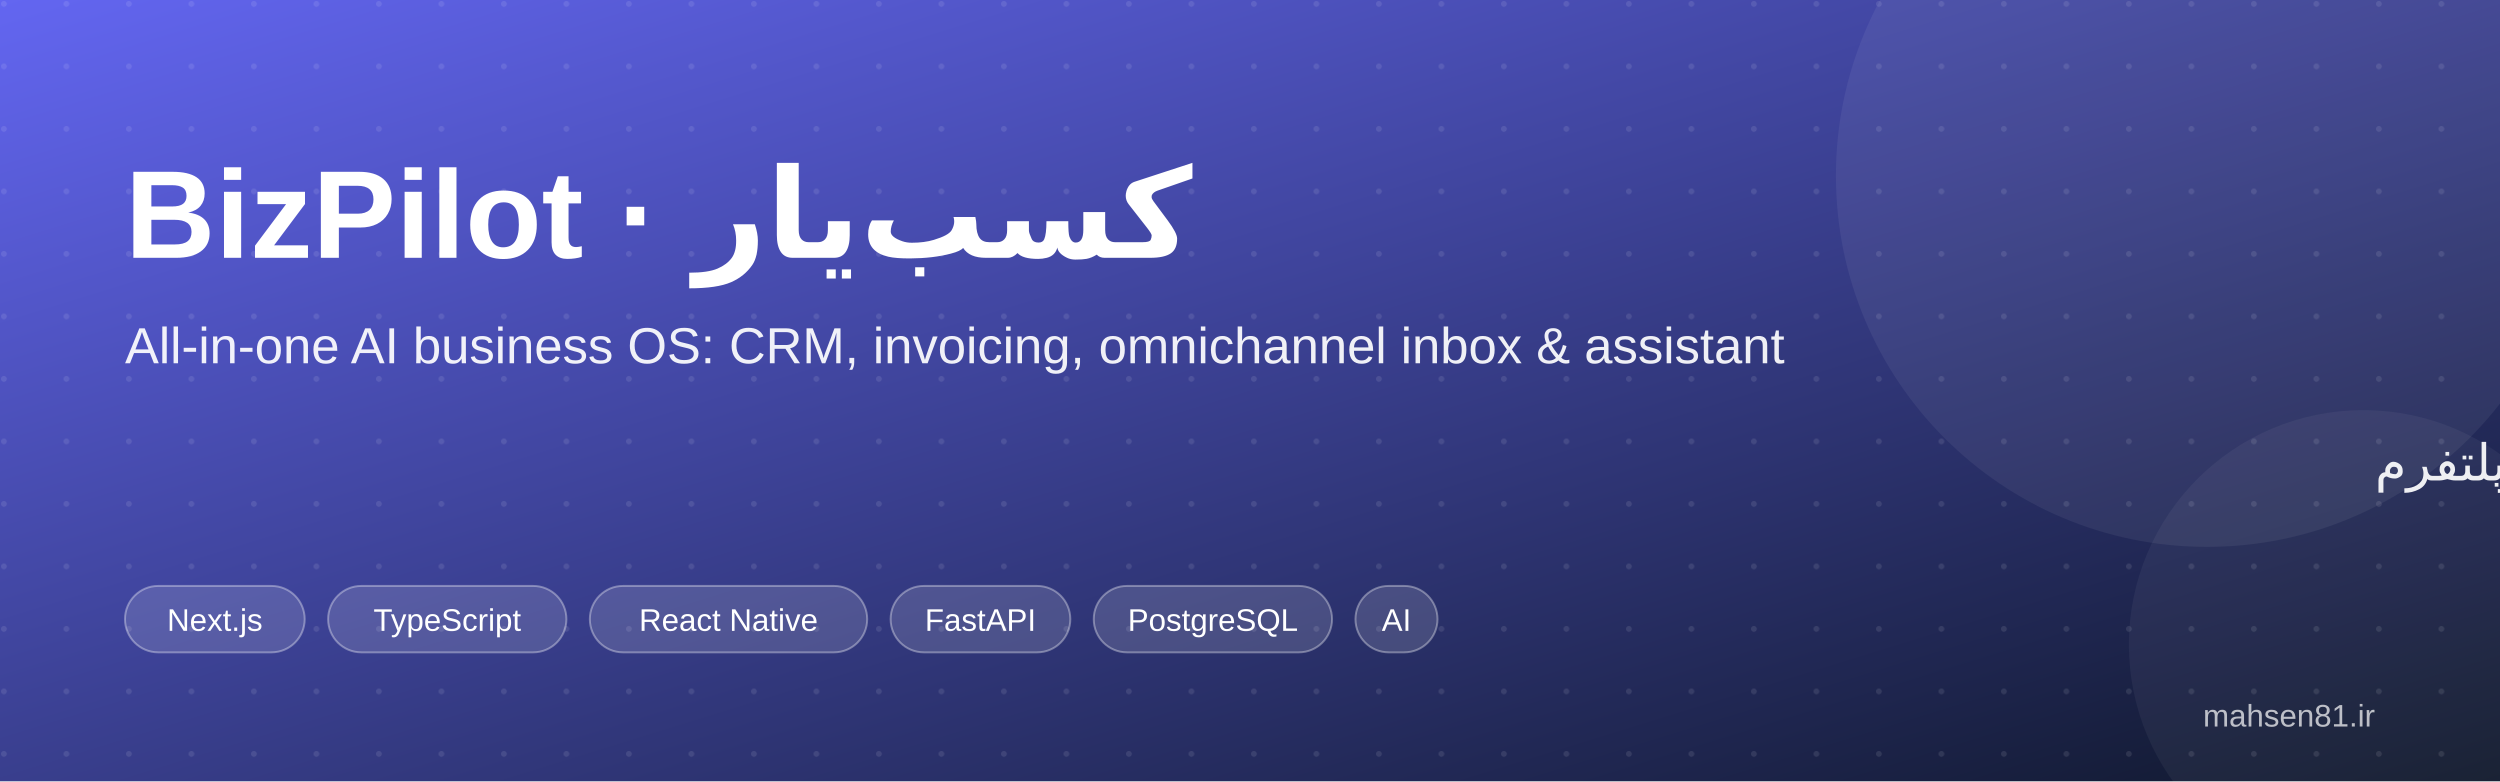
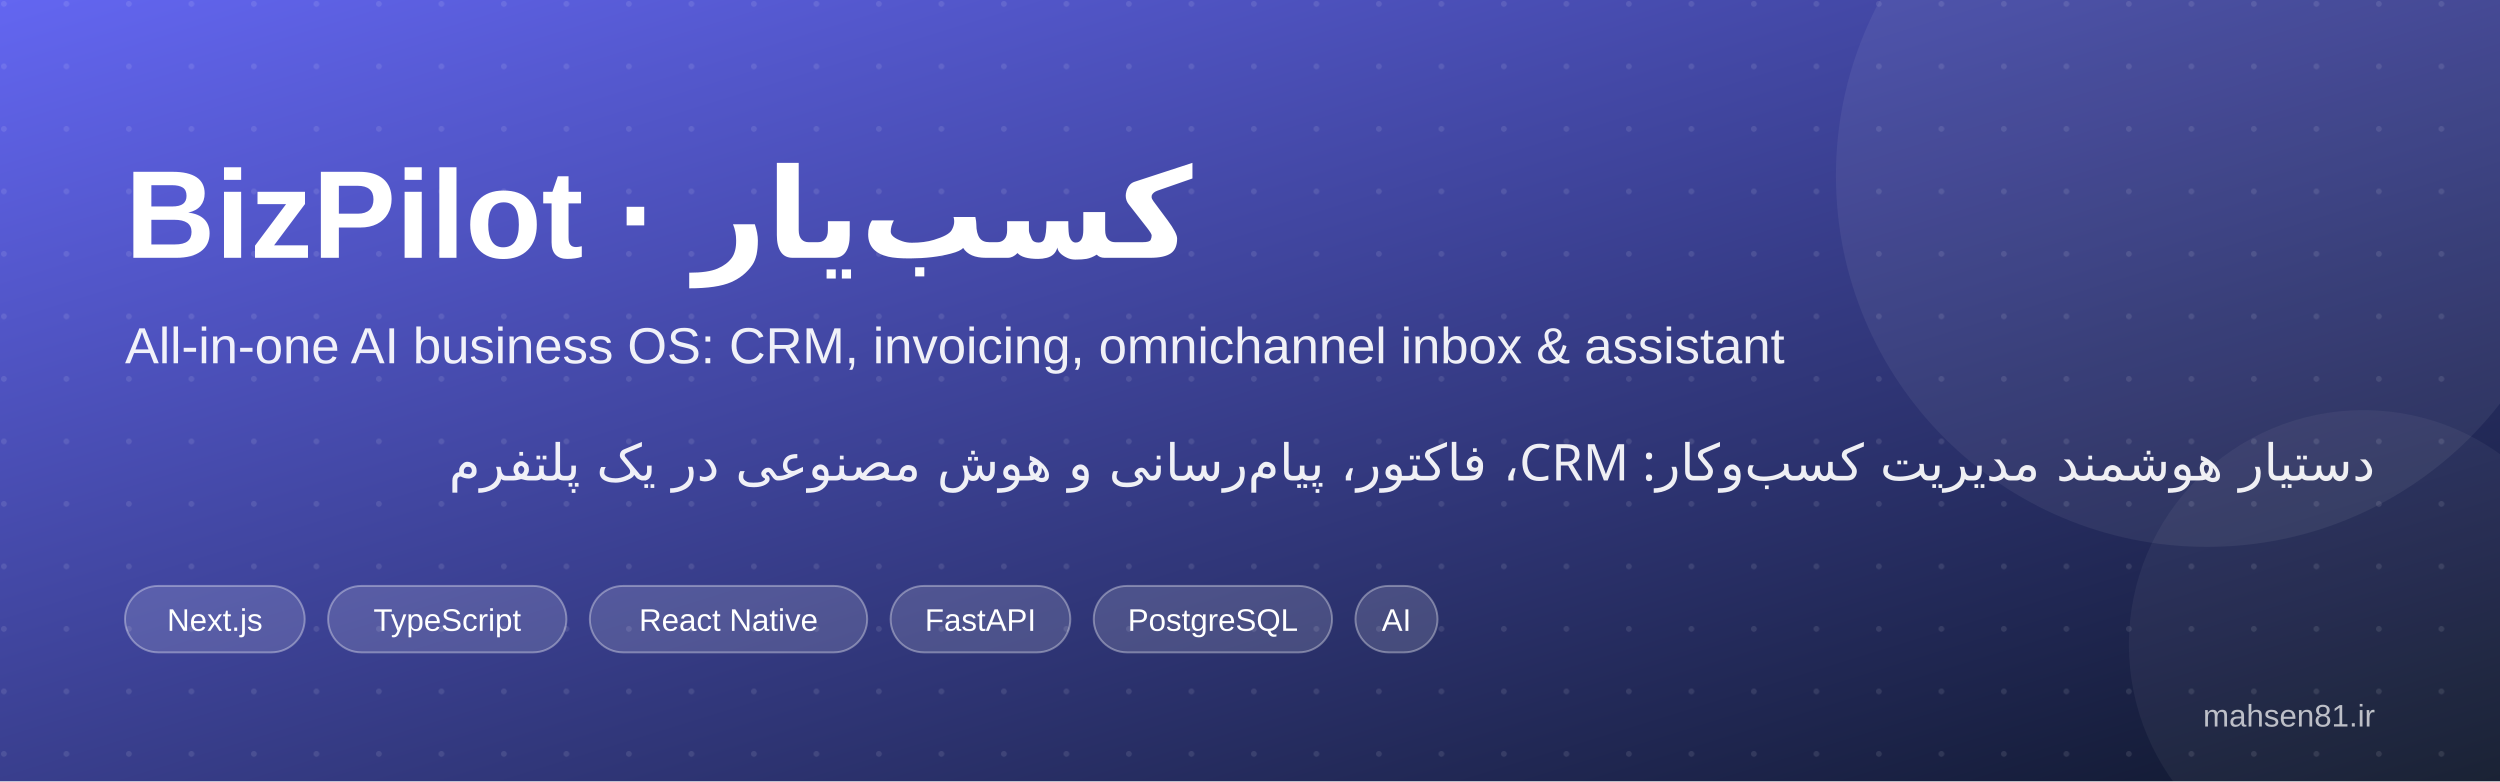
<svg xmlns="http://www.w3.org/2000/svg" width="1280" height="400" viewBox="0 0 1280 400">
  <defs>
    <linearGradient id="g" x1="0" y1="0" x2="1" y2="1">
      <stop offset="0" stop-color="#6366f1" />
      <stop offset="1" stop-color="#0f172a" />
    </linearGradient>
    <pattern id="p" width="32" height="32" patternUnits="userSpaceOnUse">
      <circle cx="2" cy="2" r="1.5" fill="#fff" fill-opacity=".10" />
    </pattern>
  </defs>
  <rect width="1280" height="400" fill="url(#g)" />
  <rect width="1280" height="400" fill="url(#p)" />
  <circle cx="1130" cy="90" r="190" fill="#fff" fill-opacity=".06" />
  <circle cx="1210" cy="330" r="120" fill="#fff" fill-opacity=".05" />
  <text x="64" y="132" font-size="64" font-weight="700" fill="#fff" font-family="Segoe UI,Arial">BizPilot · کسب‌یار</text>
  <text x="64" y="186" font-size="26" fill="#fff" fill-opacity=".92" font-family="Segoe UI,Arial">All-in-one AI business OS: CRM, invoicing, omnichannel inbox &amp; assistant</text>
-   <text x="1216" y="246" font-size="26" fill="#fff" fill-opacity=".92" text-anchor="end" direction="rtl" font-family="Vazirmatn,Tahoma,Segoe UI">دستیار هوشمند مدیریت کسب‌وکار: CRM، فاکتور، پیام‌رسانی و هوش مصنوعی در یک پلتفرم</text>
+   <text x="1216" y="246" font-size="26" fill="#fff" fill-opacity=".92" text-anchor="start" direction="rtl" font-family="Vazirmatn,Tahoma,Segoe UI">دستیار هوشمند مدیریت کسب‌وکار: CRM، فاکتور، پیام‌رسانی و هوش مصنوعی در یک پلتفرم</text>
  <rect x="64" y="300" rx="17" width="92" height="34" fill="#ffffff" fill-opacity=".14" stroke="#fff" stroke-opacity=".35" />
  <text x="110.0" y="323" text-anchor="middle" font-size="16" fill="#fff" font-family="Segoe UI,Arial">Next.js</text>
  <rect x="168" y="300" rx="17" width="122" height="34" fill="#ffffff" fill-opacity=".14" stroke="#fff" stroke-opacity=".35" />
  <text x="229.0" y="323" text-anchor="middle" font-size="16" fill="#fff" font-family="Segoe UI,Arial">TypeScript</text>
  <rect x="302" y="300" rx="17" width="142" height="34" fill="#ffffff" fill-opacity=".14" stroke="#fff" stroke-opacity=".35" />
  <text x="373.0" y="323" text-anchor="middle" font-size="16" fill="#fff" font-family="Segoe UI,Arial">React Native</text>
  <rect x="456" y="300" rx="17" width="92" height="34" fill="#ffffff" fill-opacity=".14" stroke="#fff" stroke-opacity=".35" />
  <text x="502.0" y="323" text-anchor="middle" font-size="16" fill="#fff" font-family="Segoe UI,Arial">FastAPI</text>
  <rect x="560" y="300" rx="17" width="122" height="34" fill="#ffffff" fill-opacity=".14" stroke="#fff" stroke-opacity=".35" />
  <text x="621.0" y="323" text-anchor="middle" font-size="16" fill="#fff" font-family="Segoe UI,Arial">PostgreSQL</text>
  <rect x="694" y="300" rx="17" width="42" height="34" fill="#ffffff" fill-opacity=".14" stroke="#fff" stroke-opacity=".35" />
  <text x="715.0" y="323" text-anchor="middle" font-size="16" fill="#fff" font-family="Segoe UI,Arial">AI</text>
  <text x="1216" y="372" font-size="16" fill="#fff" fill-opacity=".7" text-anchor="end" font-family="Segoe UI,Arial">mahsen81.ir</text>
</svg>
